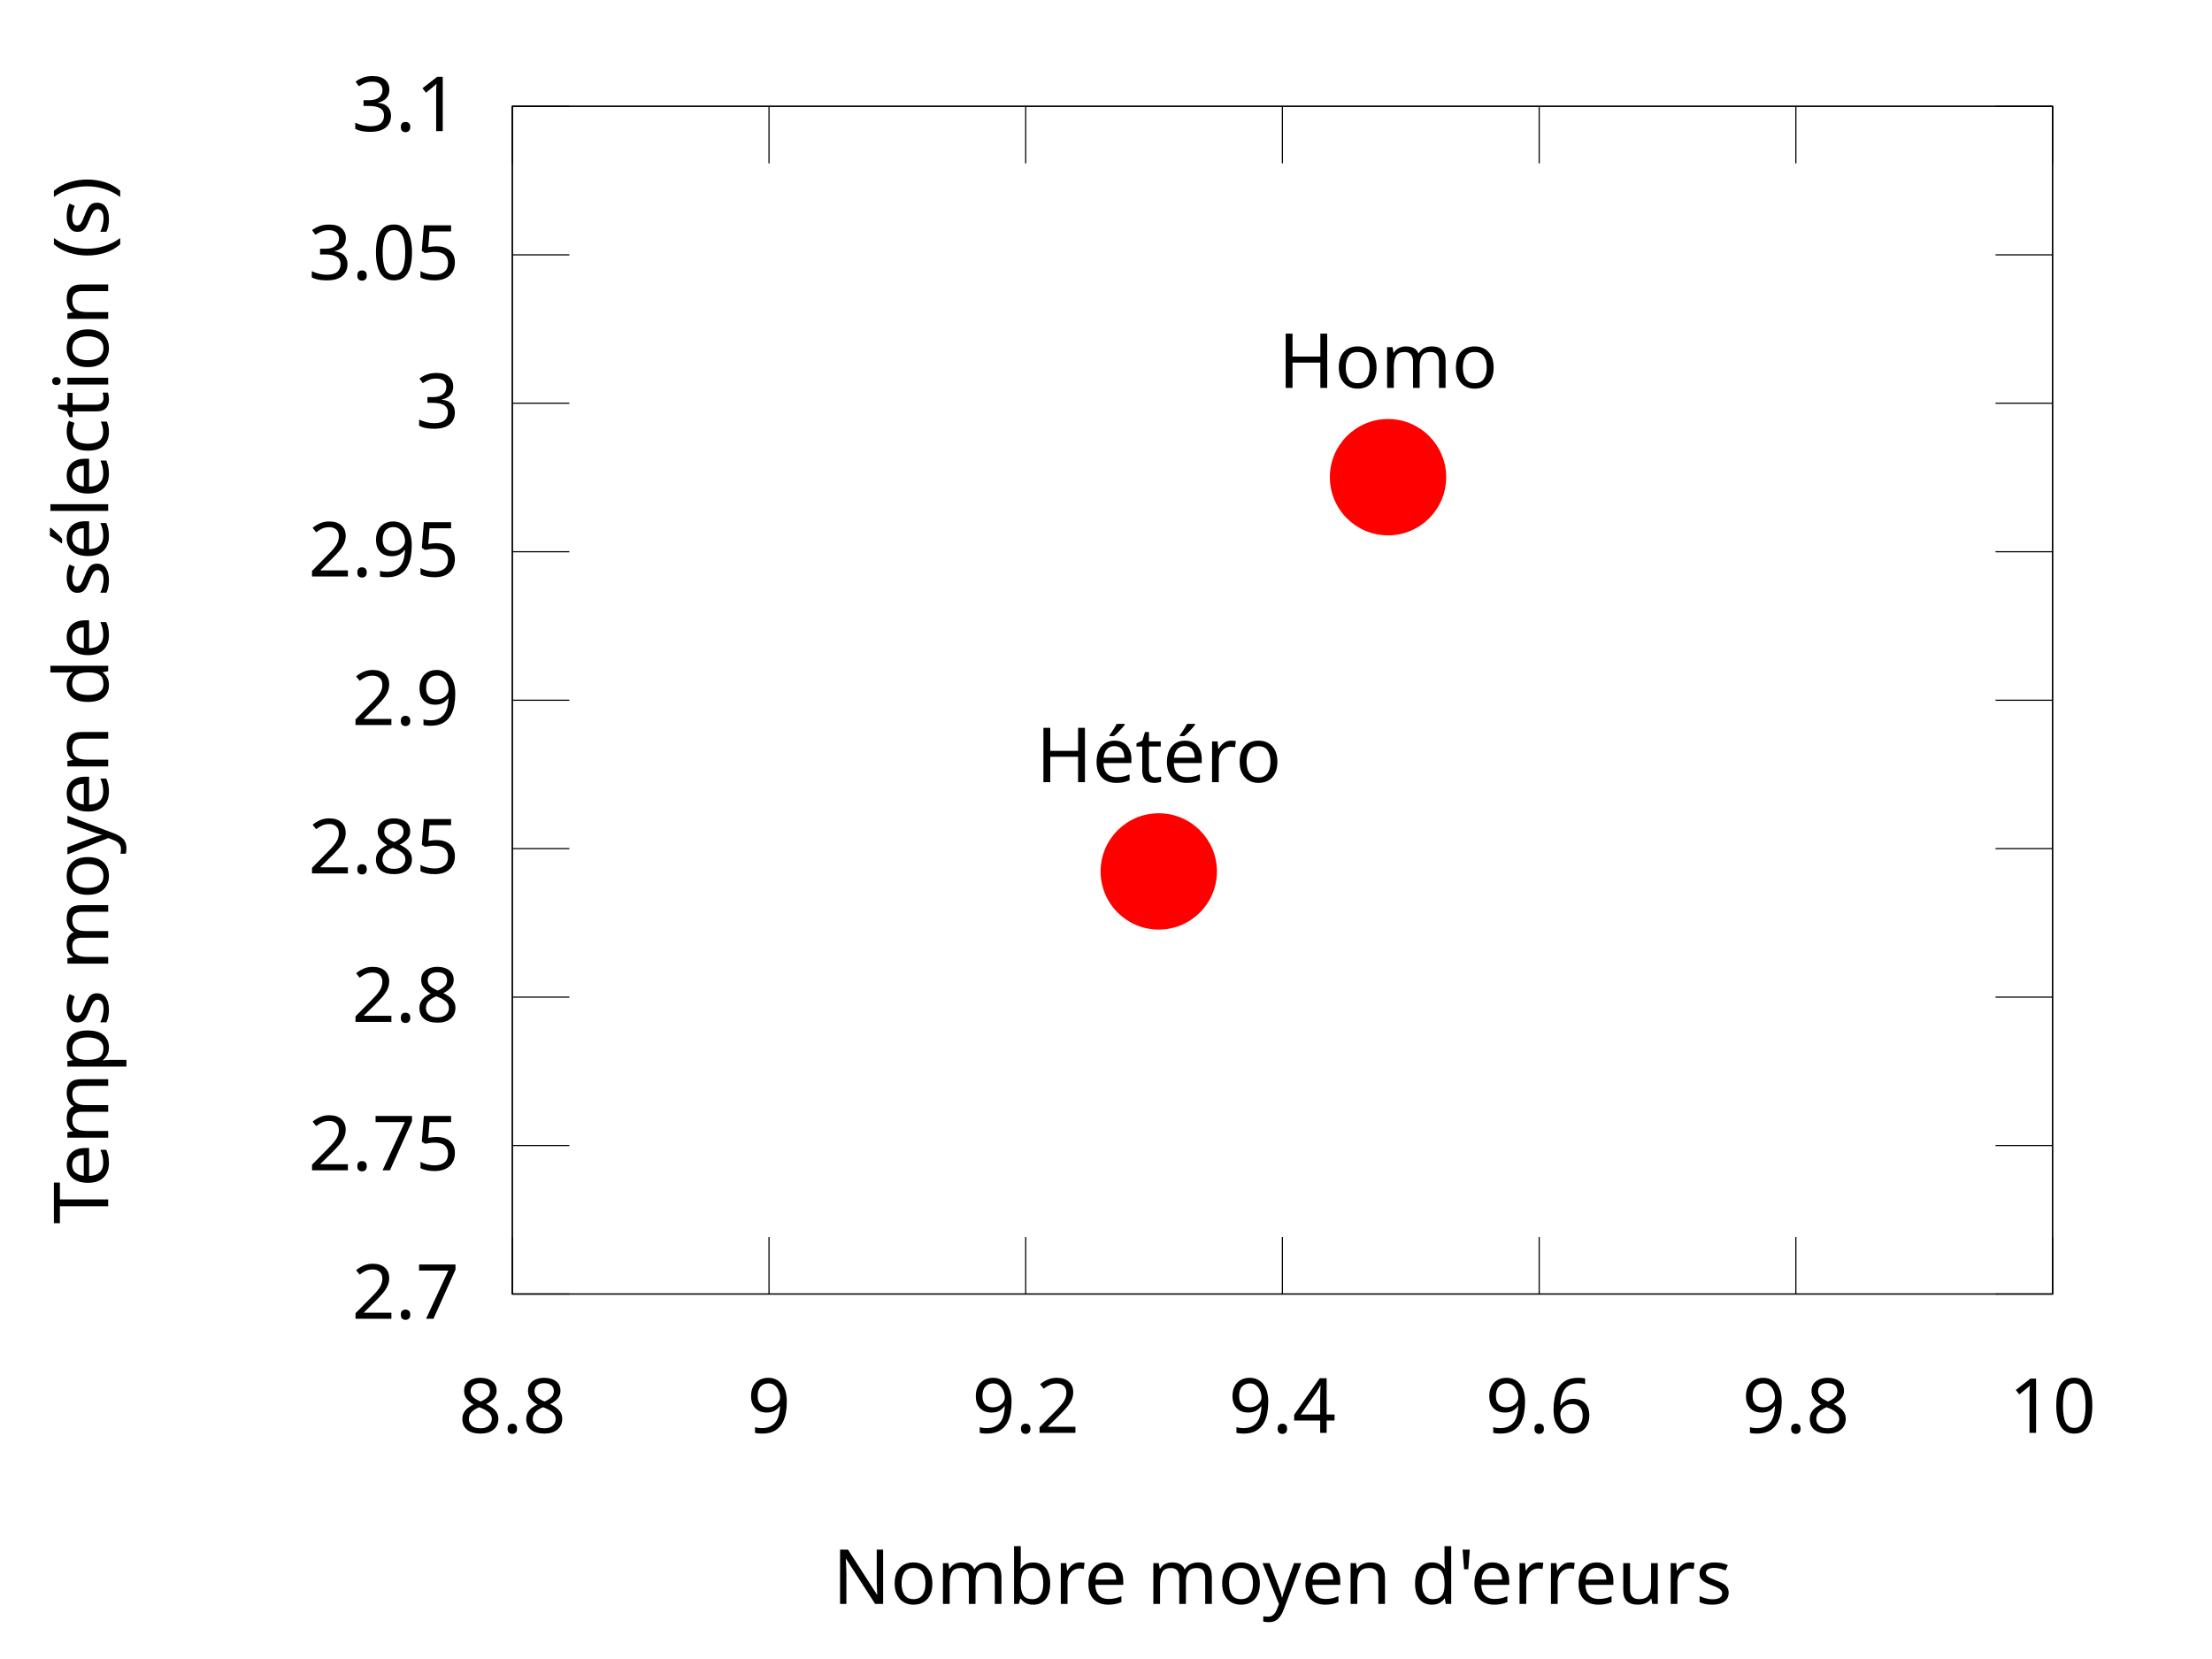
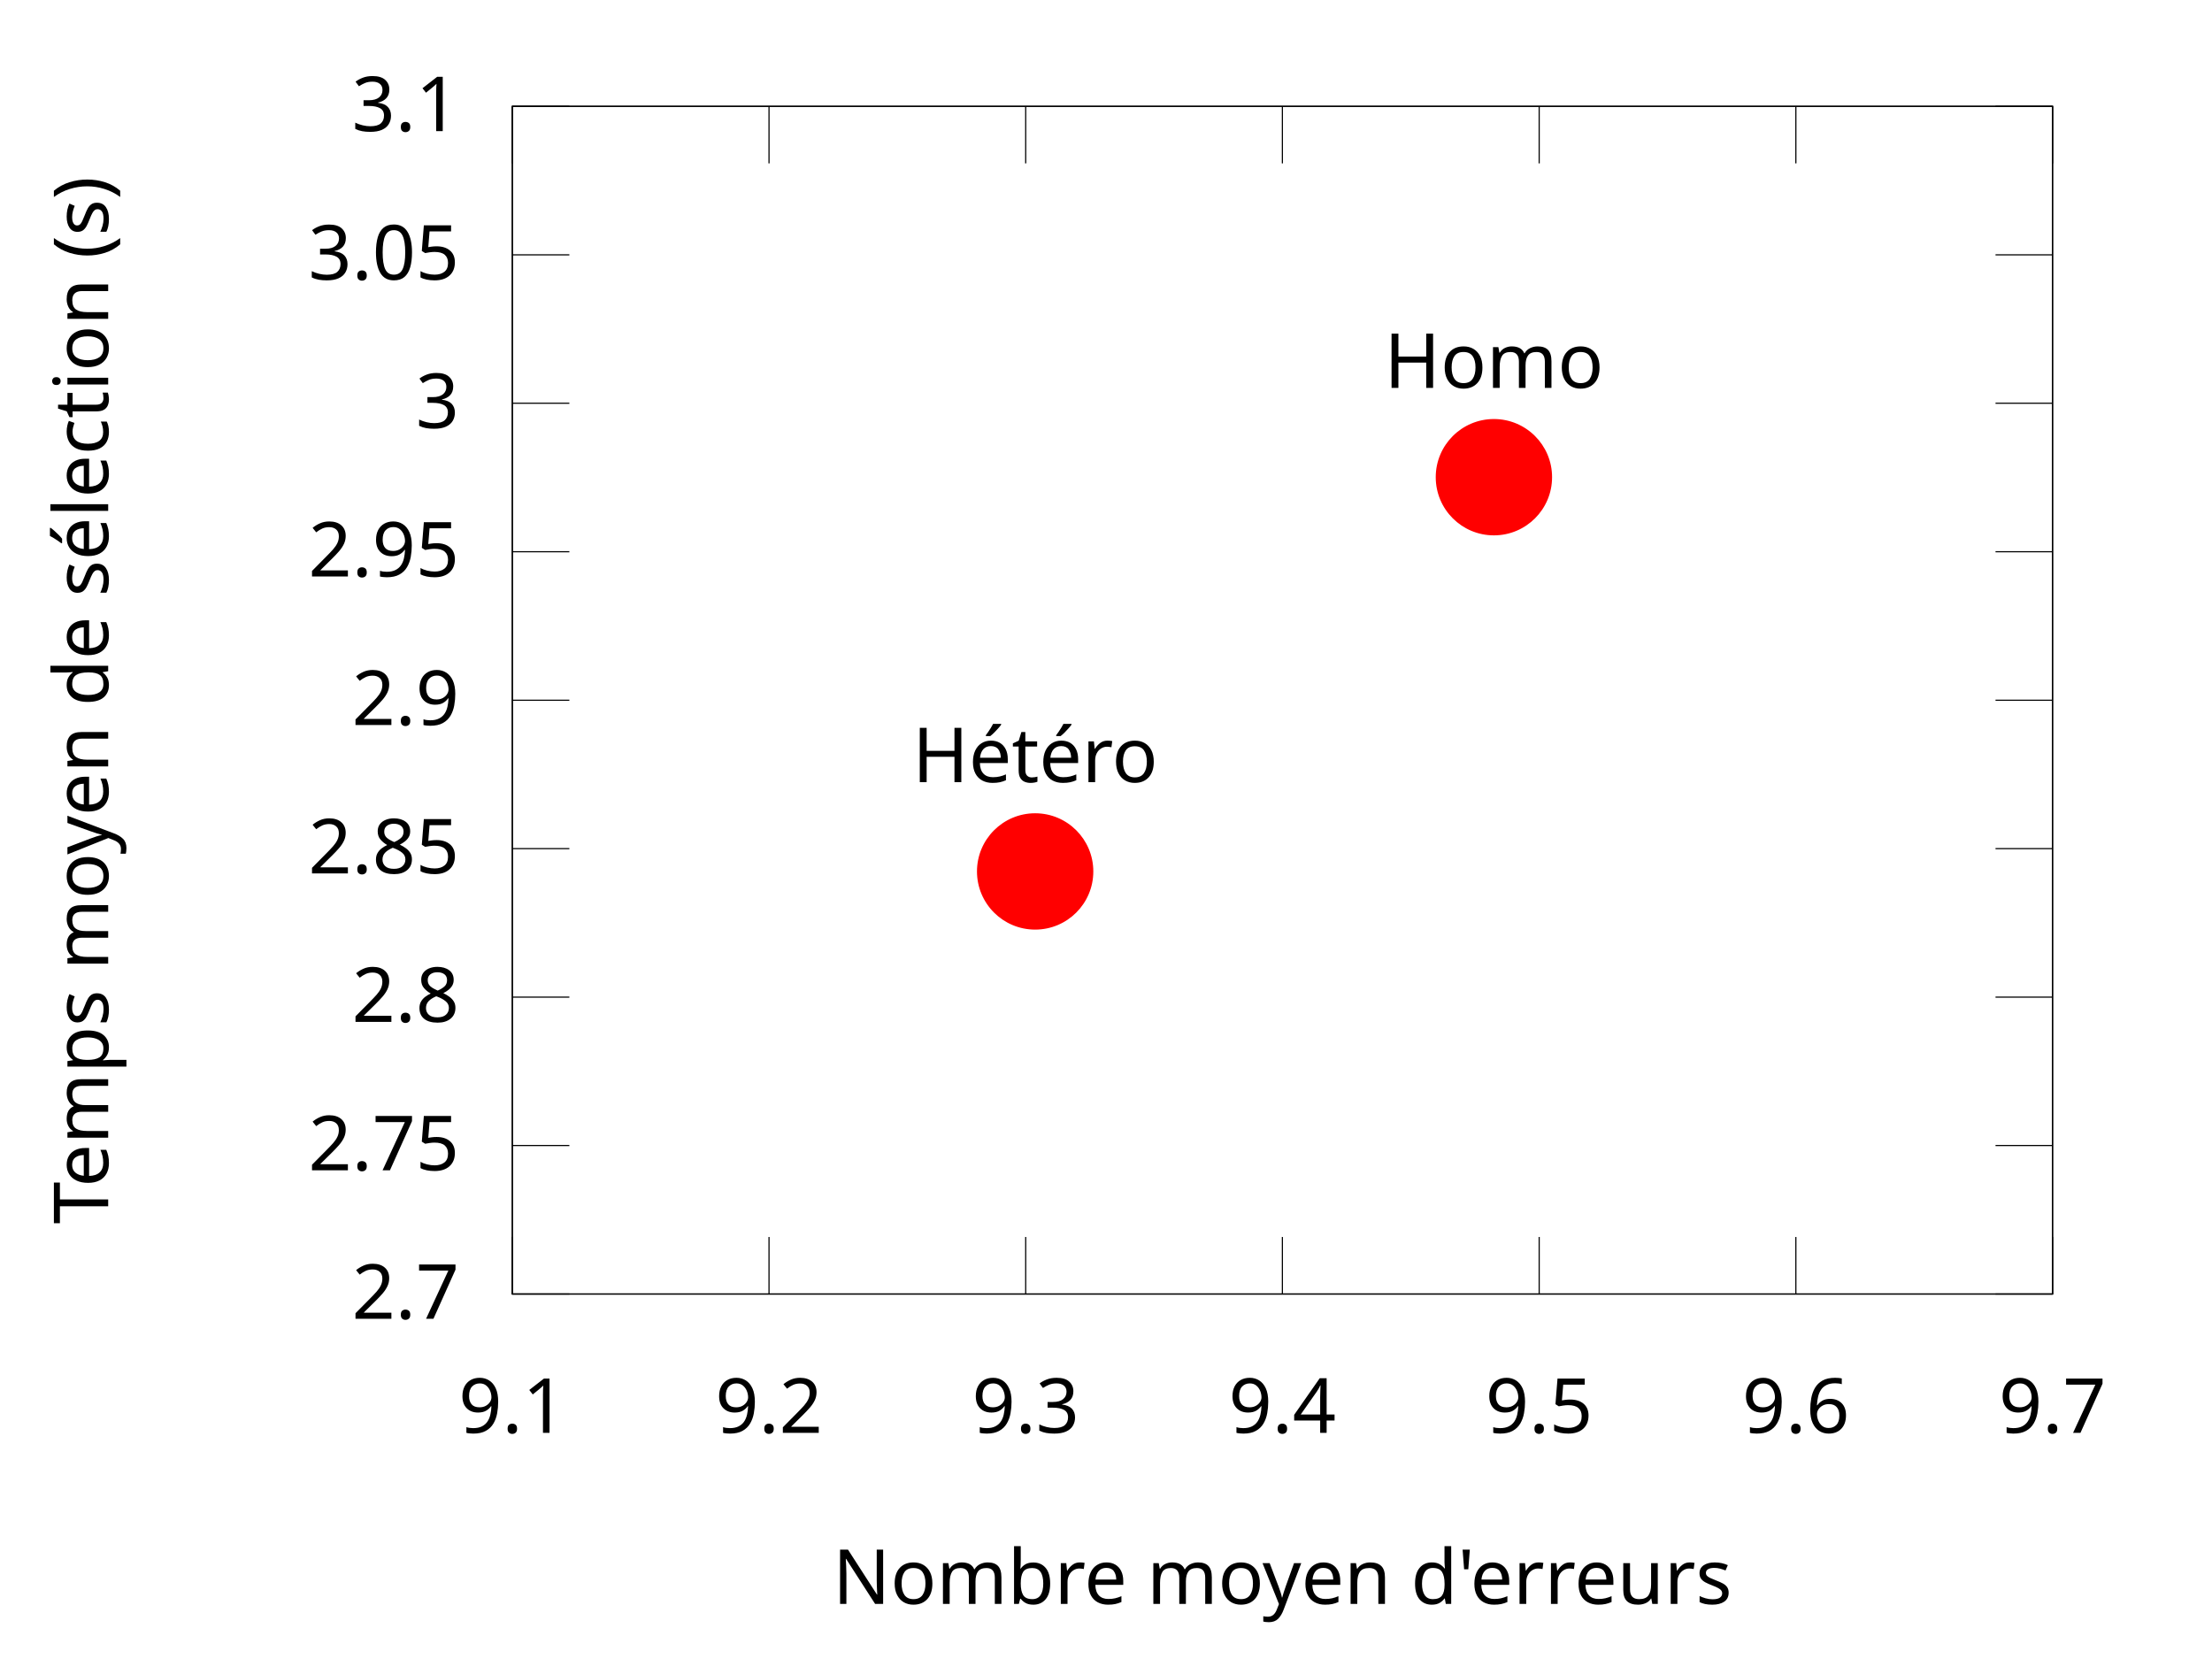
<svg xmlns="http://www.w3.org/2000/svg" xmlns:xlink="http://www.w3.org/1999/xlink" width="1920" height="1440" viewBox="0 0 1920 1440">
  <g id="gnuplot_canvas">
    <rect x="0" y="0" width="1920" height="1440" fill="none" />
    <defs>
      <circle id="gpDot" r="0.5" stroke-width="0.5" />
      <path id="gpPt0" stroke-width="0.040" stroke="currentColor" d="M-1,0 h2 M0,-1 v2" />
      <path id="gpPt1" stroke-width="0.040" stroke="currentColor" d="M-1,-1 L1,1 M1,-1 L-1,1" />
      <path id="gpPt2" stroke-width="0.040" stroke="currentColor" d="M-1,0 L1,0 M0,-1 L0,1 M-1,-1 L1,1 M-1,1 L1,-1" />
      <rect id="gpPt3" stroke-width="0.040" stroke="currentColor" x="-1" y="-1" width="2" height="2" />
      <rect id="gpPt4" stroke-width="0.040" stroke="currentColor" fill="currentColor" x="-1" y="-1" width="2" height="2" />
      <circle id="gpPt5" stroke-width="0.040" stroke="currentColor" cx="0" cy="0" r="1" />
      <use xlink:href="#gpPt5" id="gpPt6" fill="currentColor" stroke="none" />
      <path id="gpPt7" stroke-width="0.040" stroke="currentColor" d="M0,-1.33 L-1.33,0.67 L1.33,0.67 z" />
      <use xlink:href="#gpPt7" id="gpPt8" fill="currentColor" stroke="none" />
      <use xlink:href="#gpPt7" id="gpPt9" stroke="currentColor" transform="rotate(180)" />
      <use xlink:href="#gpPt9" id="gpPt10" fill="currentColor" stroke="none" />
      <use xlink:href="#gpPt3" id="gpPt11" stroke="currentColor" transform="rotate(45)" />
      <use xlink:href="#gpPt11" id="gpPt12" fill="currentColor" stroke="none" />
      <path id="gpPt13" stroke-width="0.040" stroke="currentColor" d="M0,1.330 L1.265,0.411 L0.782,-1.067 L-0.782,-1.076 L-1.265,0.411 z" />
      <use xlink:href="#gpPt13" id="gpPt14" fill="currentColor" stroke="none" />
      <filter id="textbox" filterUnits="objectBoundingBox" x="0" y="0" height="1" width="1">
        <feFlood flood-color="white" flood-opacity="1" result="bgnd" />
        <feComposite in="SourceGraphic" in2="bgnd" operator="atop" />
      </filter>
      <filter id="greybox" filterUnits="objectBoundingBox" x="0" y="0" height="1" width="1">
        <feFlood flood-color="lightgrey" flood-opacity="1" result="grey" />
        <feComposite in="SourceGraphic" in2="grey" operator="atop" />
      </filter>
    </defs>
    <g fill="none" color="white" stroke="currentColor" stroke-width="1.00" stroke-linecap="butt" stroke-linejoin="miter">
</g>
    <g fill="none" color="black" stroke="currentColor" stroke-width="1.00" stroke-linecap="butt" stroke-linejoin="miter">
      <path stroke="black" d="M444.7,1123.2 L494.2,1123.2 M1781.6,1123.2 L1732.1,1123.2  " />
      <g transform="translate(398.6,1144.7)" stroke="none" fill="black" font-family="Verdana" font-size="66.00" text-anchor="end">
        <text>
          <tspan font-family="Verdana"> 2.7</tspan>
        </text>
      </g>
    </g>
    <g fill="none" color="black" stroke="currentColor" stroke-width="1.00" stroke-linecap="butt" stroke-linejoin="miter">
      <path stroke="black" d="M444.7,994.3 L494.2,994.3 M1781.6,994.3 L1732.1,994.3  " />
      <g transform="translate(398.6,1015.8)" stroke="none" fill="black" font-family="Verdana" font-size="66.00" text-anchor="end">
        <text>
          <tspan font-family="Verdana"> 2.75</tspan>
        </text>
      </g>
    </g>
    <g fill="none" color="black" stroke="currentColor" stroke-width="1.00" stroke-linecap="butt" stroke-linejoin="miter">
      <path stroke="black" d="M444.7,865.5 L494.2,865.5 M1781.6,865.5 L1732.1,865.5  " />
      <g transform="translate(398.6,887.0)" stroke="none" fill="black" font-family="Verdana" font-size="66.00" text-anchor="end">
        <text>
          <tspan font-family="Verdana"> 2.8</tspan>
        </text>
      </g>
    </g>
    <g fill="none" color="black" stroke="currentColor" stroke-width="1.00" stroke-linecap="butt" stroke-linejoin="miter">
      <path stroke="black" d="M444.7,736.6 L494.2,736.6 M1781.6,736.6 L1732.1,736.6  " />
      <g transform="translate(398.6,758.1)" stroke="none" fill="black" font-family="Verdana" font-size="66.00" text-anchor="end">
        <text>
          <tspan font-family="Verdana"> 2.85</tspan>
        </text>
      </g>
    </g>
    <g fill="none" color="black" stroke="currentColor" stroke-width="1.00" stroke-linecap="butt" stroke-linejoin="miter">
      <path stroke="black" d="M444.7,607.8 L494.2,607.8 M1781.6,607.8 L1732.1,607.8  " />
      <g transform="translate(398.6,629.3)" stroke="none" fill="black" font-family="Verdana" font-size="66.00" text-anchor="end">
        <text>
          <tspan font-family="Verdana"> 2.9</tspan>
        </text>
      </g>
    </g>
    <g fill="none" color="black" stroke="currentColor" stroke-width="1.00" stroke-linecap="butt" stroke-linejoin="miter">
      <path stroke="black" d="M444.7,478.9 L494.2,478.9 M1781.6,478.9 L1732.1,478.9  " />
      <g transform="translate(398.6,500.4)" stroke="none" fill="black" font-family="Verdana" font-size="66.00" text-anchor="end">
        <text>
          <tspan font-family="Verdana"> 2.95</tspan>
        </text>
      </g>
    </g>
    <g fill="none" color="black" stroke="currentColor" stroke-width="1.00" stroke-linecap="butt" stroke-linejoin="miter">
      <path stroke="black" d="M444.7,350.0 L494.2,350.0 M1781.6,350.0 L1732.1,350.0  " />
      <g transform="translate(398.6,371.5)" stroke="none" fill="black" font-family="Verdana" font-size="66.00" text-anchor="end">
        <text>
          <tspan font-family="Verdana"> 3</tspan>
        </text>
      </g>
    </g>
    <g fill="none" color="black" stroke="currentColor" stroke-width="1.00" stroke-linecap="butt" stroke-linejoin="miter">
      <path stroke="black" d="M444.7,221.2 L494.2,221.2 M1781.6,221.2 L1732.1,221.2  " />
      <g transform="translate(398.6,242.7)" stroke="none" fill="black" font-family="Verdana" font-size="66.00" text-anchor="end">
        <text>
          <tspan font-family="Verdana"> 3.05</tspan>
        </text>
      </g>
    </g>
    <g fill="none" color="black" stroke="currentColor" stroke-width="1.00" stroke-linecap="butt" stroke-linejoin="miter">
      <path stroke="black" d="M444.7,92.3 L494.2,92.3 M1781.6,92.3 L1732.1,92.3  " />
      <g transform="translate(398.6,113.8)" stroke="none" fill="black" font-family="Verdana" font-size="66.00" text-anchor="end">
        <text>
          <tspan font-family="Verdana"> 3.1</tspan>
        </text>
      </g>
    </g>
    <g fill="none" color="black" stroke="currentColor" stroke-width="1.00" stroke-linecap="butt" stroke-linejoin="miter">
      <path stroke="black" d="M444.7,1123.2 L444.7,1073.7 M444.7,92.3 L444.7,141.8  " />
      <g transform="translate(444.7,1243.7)" stroke="none" fill="black" font-family="Verdana" font-size="66.00" text-anchor="middle">
        <text>
-           <tspan font-family="Verdana"> 8.8</tspan>
+           <tspan font-family="Verdana"> 9.1</tspan>
        </text>
      </g>
    </g>
    <g fill="none" color="black" stroke="currentColor" stroke-width="1.00" stroke-linecap="butt" stroke-linejoin="miter">
      <path stroke="black" d="M667.5,1123.2 L667.5,1073.7 M667.5,92.3 L667.5,141.8  " />
      <g transform="translate(667.5,1243.7)" stroke="none" fill="black" font-family="Verdana" font-size="66.00" text-anchor="middle">
        <text>
-           <tspan font-family="Verdana"> 9</tspan>
+           <tspan font-family="Verdana"> 9.2</tspan>
        </text>
      </g>
    </g>
    <g fill="none" color="black" stroke="currentColor" stroke-width="1.00" stroke-linecap="butt" stroke-linejoin="miter">
      <path stroke="black" d="M890.3,1123.2 L890.3,1073.7 M890.3,92.3 L890.3,141.8  " />
      <g transform="translate(890.3,1243.7)" stroke="none" fill="black" font-family="Verdana" font-size="66.00" text-anchor="middle">
        <text>
-           <tspan font-family="Verdana"> 9.2</tspan>
+           <tspan font-family="Verdana"> 9.3</tspan>
        </text>
      </g>
    </g>
    <g fill="none" color="black" stroke="currentColor" stroke-width="1.00" stroke-linecap="butt" stroke-linejoin="miter">
      <path stroke="black" d="M1113.1,1123.2 L1113.1,1073.7 M1113.1,92.3 L1113.1,141.8  " />
      <g transform="translate(1113.1,1243.7)" stroke="none" fill="black" font-family="Verdana" font-size="66.00" text-anchor="middle">
        <text>
          <tspan font-family="Verdana"> 9.4</tspan>
        </text>
      </g>
    </g>
    <g fill="none" color="black" stroke="currentColor" stroke-width="1.00" stroke-linecap="butt" stroke-linejoin="miter">
      <path stroke="black" d="M1336.0,1123.2 L1336.0,1073.7 M1336.0,92.3 L1336.0,141.8  " />
      <g transform="translate(1336.0,1243.7)" stroke="none" fill="black" font-family="Verdana" font-size="66.00" text-anchor="middle">
        <text>
-           <tspan font-family="Verdana"> 9.6</tspan>
+           <tspan font-family="Verdana"> 9.5</tspan>
        </text>
      </g>
    </g>
    <g fill="none" color="black" stroke="currentColor" stroke-width="1.00" stroke-linecap="butt" stroke-linejoin="miter">
      <path stroke="black" d="M1558.8,1123.2 L1558.8,1073.7 M1558.8,92.3 L1558.8,141.8  " />
      <g transform="translate(1558.8,1243.7)" stroke="none" fill="black" font-family="Verdana" font-size="66.00" text-anchor="middle">
        <text>
-           <tspan font-family="Verdana"> 9.8</tspan>
+           <tspan font-family="Verdana"> 9.6</tspan>
        </text>
      </g>
    </g>
    <g fill="none" color="black" stroke="currentColor" stroke-width="1.00" stroke-linecap="butt" stroke-linejoin="miter">
      <path stroke="black" d="M1781.6,1123.2 L1781.6,1073.7 M1781.6,92.3 L1781.6,141.8  " />
      <g transform="translate(1781.6,1243.7)" stroke="none" fill="black" font-family="Verdana" font-size="66.00" text-anchor="middle">
        <text>
-           <tspan font-family="Verdana"> 10</tspan>
+           <tspan font-family="Verdana"> 9.7</tspan>
        </text>
      </g>
    </g>
    <g fill="none" color="black" stroke="currentColor" stroke-width="1.00" stroke-linecap="butt" stroke-linejoin="miter">
</g>
    <g fill="none" color="black" stroke="currentColor" stroke-width="1.00" stroke-linecap="butt" stroke-linejoin="miter">
      <path stroke="black" d="M444.7,92.3 L444.7,1123.2 L1781.6,1123.2 L1781.6,92.3 L444.7,92.3 Z  " />
    </g>
    <g fill="none" color="black" stroke="currentColor" stroke-width="1.00" stroke-linecap="butt" stroke-linejoin="miter">
      <g transform="translate(93.9,607.8) rotate(270)" stroke="none" fill="black" font-family="Verdana" font-size="66.00" text-anchor="middle">
        <text>
          <tspan font-family="Verdana">Temps moyen de sélection (s)</tspan>
        </text>
      </g>
    </g>
    <g fill="none" color="black" stroke="currentColor" stroke-width="1.00" stroke-linecap="butt" stroke-linejoin="miter">
      <g transform="translate(1113.1,1392.2)" stroke="none" fill="black" font-family="Verdana" font-size="66.00" text-anchor="middle">
        <text>
          <tspan font-family="Verdana">Nombre moyen d'erreurs</tspan>
        </text>
      </g>
    </g>
    <g fill="none" color="black" stroke="currentColor" stroke-width="1.00" stroke-linecap="butt" stroke-linejoin="miter">
</g>
    <g id="gnuplot_plot_1">
      <g fill="none" color="black" stroke="currentColor" stroke-width="1.00" stroke-linecap="butt" stroke-linejoin="miter">
-         <use xlink:href="#gpPt6" transform="translate(1204.8,414.2) scale(49.50)" color="rgb(255,   0,   0)" />
-         <use xlink:href="#gpPt6" transform="translate(1005.8,756.4) scale(49.50)" color="rgb(255,   0,   0)" />
+         <use xlink:href="#gpPt6" transform="translate(1296.7,414.2) scale(49.50)" color="rgb(255,   0,   0)" />
+         <use xlink:href="#gpPt6" transform="translate(898.5,756.4) scale(49.50)" color="rgb(255,   0,   0)" />
      </g>
    </g>
    <g id="gnuplot_plot_2">
      <g fill="none" color="black" stroke="currentColor" stroke-width="1.00" stroke-linecap="butt" stroke-linejoin="miter">
-         <g transform="translate(1204.8,336.7)" stroke="none" fill="black" font-family="Verdana" font-size="66.00" text-anchor="middle">
+         <g transform="translate(1296.7,336.7)" stroke="none" fill="black" font-family="Verdana" font-size="66.00" text-anchor="middle">
          <text>
            <tspan font-family="Verdana">Homo</tspan>
          </text>
        </g>
-         <g transform="translate(1005.8,678.9)" stroke="none" fill="black" font-family="Verdana" font-size="66.00" text-anchor="middle">
+         <g transform="translate(898.5,678.9)" stroke="none" fill="black" font-family="Verdana" font-size="66.00" text-anchor="middle">
          <text>
            <tspan font-family="Verdana">Hétéro</tspan>
          </text>
        </g>
      </g>
    </g>
    <g fill="none" color="white" stroke="black" stroke-width="2.00" stroke-linecap="butt" stroke-linejoin="miter">
</g>
    <g fill="none" color="black" stroke="currentColor" stroke-width="2.00" stroke-linecap="butt" stroke-linejoin="miter">
</g>
    <g fill="none" color="black" stroke="black" stroke-width="1.00" stroke-linecap="butt" stroke-linejoin="miter">
</g>
    <g fill="none" color="black" stroke="currentColor" stroke-width="1.00" stroke-linecap="butt" stroke-linejoin="miter">
      <path stroke="black" d="M444.7,92.3 L444.7,1123.2 L1781.6,1123.2 L1781.6,92.3 L444.7,92.3 Z  " />
    </g>
    <g fill="none" color="black" stroke="currentColor" stroke-width="1.00" stroke-linecap="butt" stroke-linejoin="miter">
</g>
  </g>
</svg>
